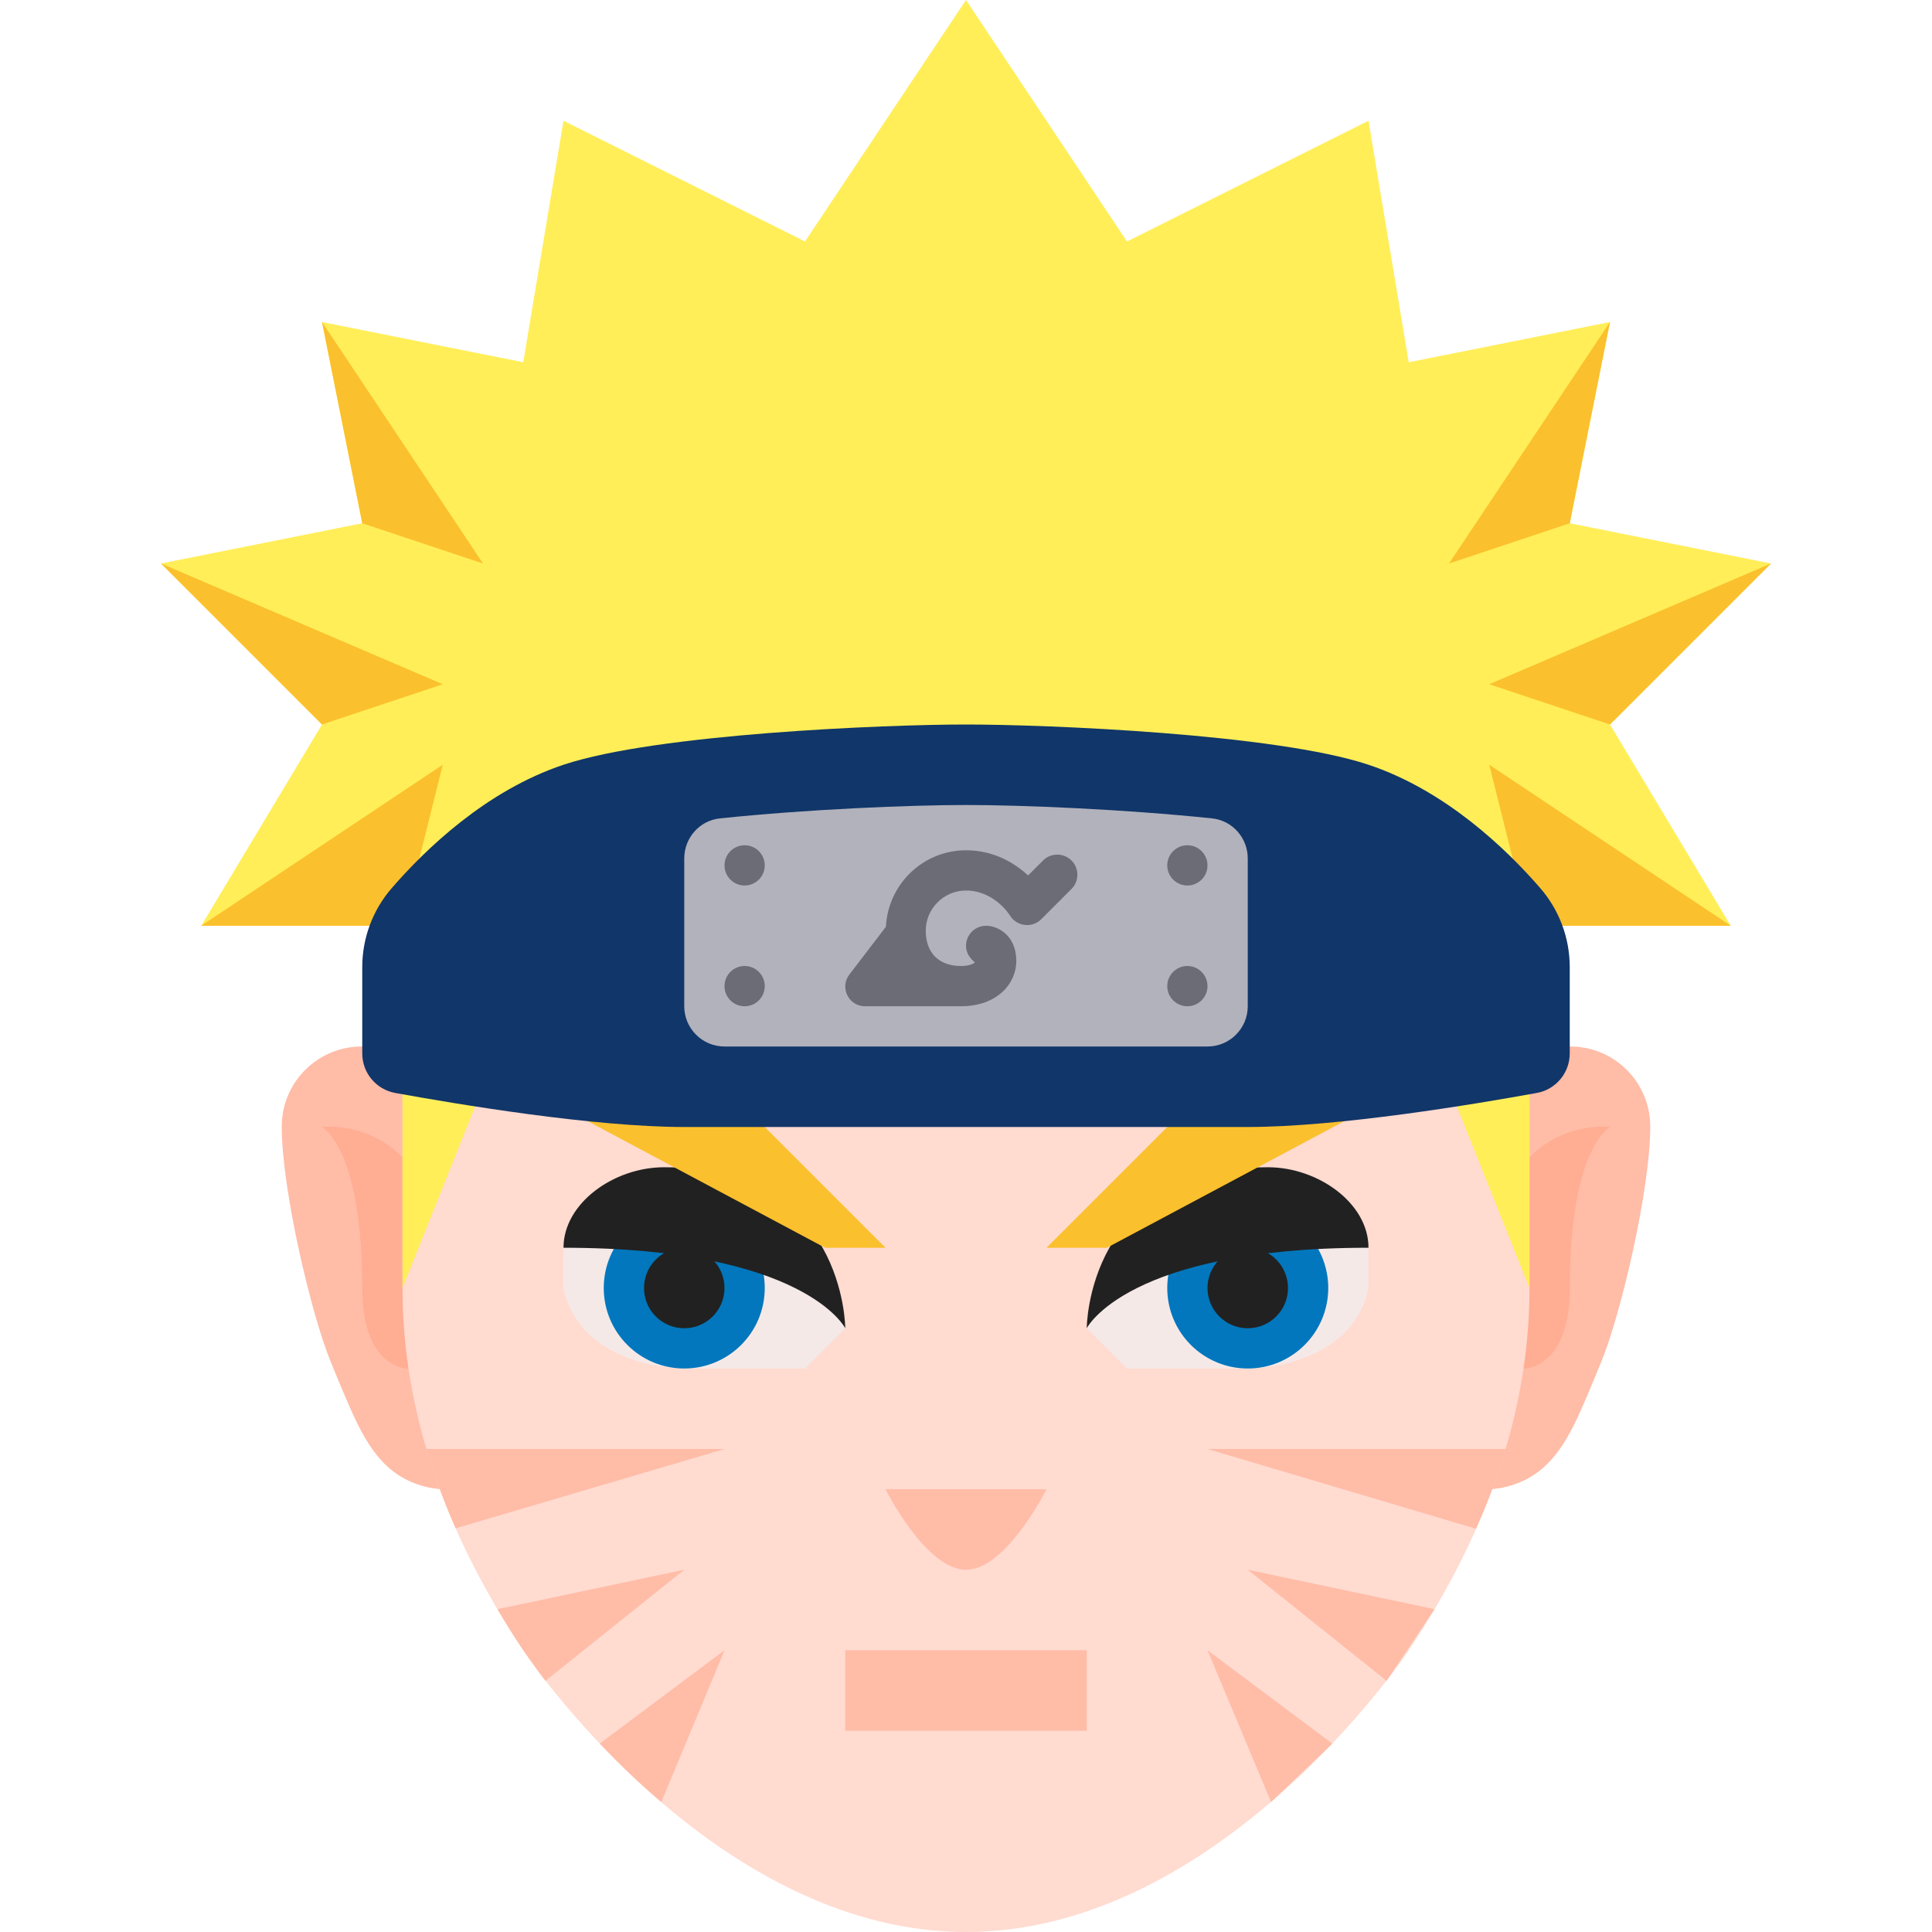
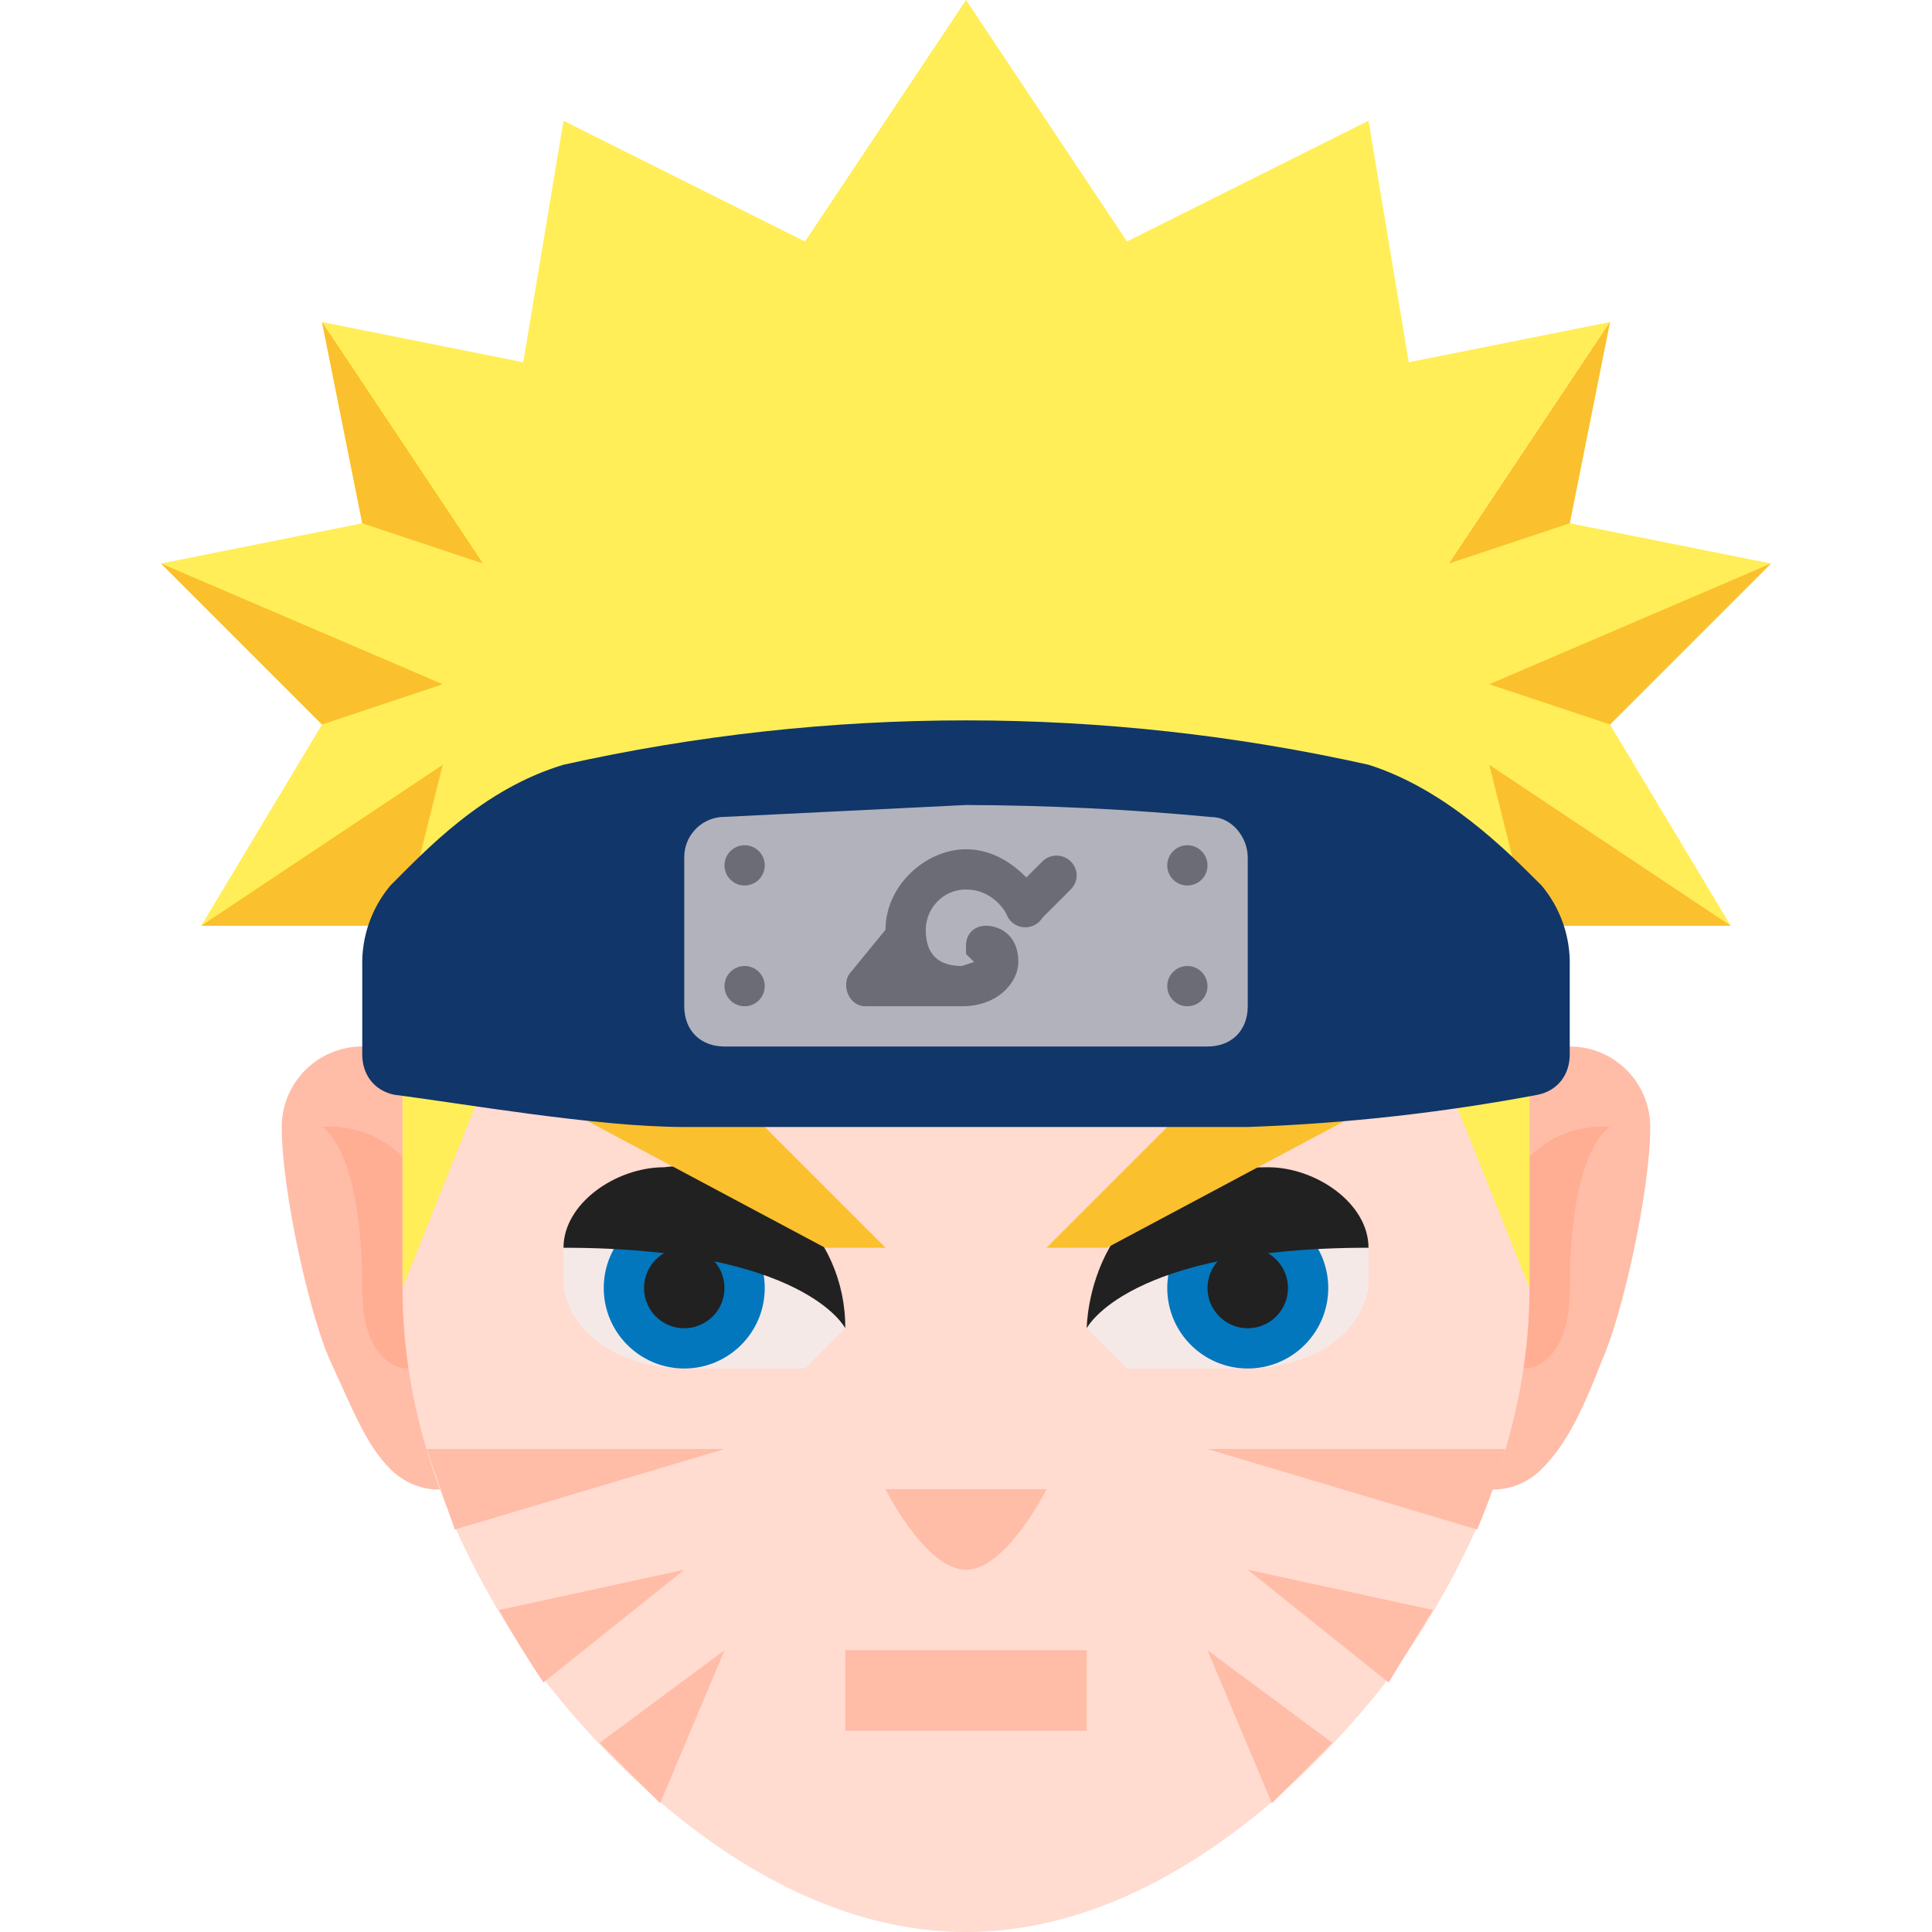
- <svg xmlns="http://www.w3.org/2000/svg" version="1.1" id="Layer_1" x="0px" y="0px" viewBox="0 0 48 48" style="enable-background:new 0 0 48 48;" xml:space="preserve">
-   <g>
-     <polygon style="fill:#FFEE58;" points="44,14 39,13 40,8 35,9 34,3 28,6 24,0 20,6 14,3 13,9 8,8 9,13 4,14 8,18 5,23 43,23 40,18     " />
-     <polygon style="fill:#FBC02D;" points="36,14 40,8 39,13  " />
-     <polygon style="fill:#FBC02D;" points="37,17 44,14 40,18  " />
-     <polygon style="fill:#FBC02D;" points="38,23 37,19 43,23  " />
-     <polygon style="fill:#FBC02D;" points="12,14 8,8 9,13  " />
-     <polygon style="fill:#FBC02D;" points="11,17 4,14 8,18  " />
-     <polygon style="fill:#FBC02D;" points="10,23 11,19 5,23  " />
-   </g>
-   <g>
-     <path style="fill:#FFBCA7;" d="M37,26h2.012C40.11,26,41,26.89,41,27.988l0,0c0,1.59-0.745,4.703-1.211,5.831   c-0.539,1.306-0.848,2.12-1.453,2.651S37,37,37,37V26z" />
-     <path style="fill:#FFAD93;" d="M37,32c0-4.375,3-4,3-4s-1,0.5-1,4c0,2-1.125,2-1.125,2S37,34,37,32z" />
-     <path style="fill:#FFBCA7;" d="M11,26H8.988C7.89,26,7,26.89,7,27.988l0,0c0,1.59,0.745,4.703,1.211,5.831   c0.539,1.306,0.848,2.12,1.453,2.651S11,37,11,37V26z" />
-     <path style="fill:#FFAD93;" d="M10.125,34c0,0-1.125,0-1.125-2c0-3.5-1-4-1-4s3-0.375,3,4C11,34,10.125,34,10.125,34z" />
-     <path style="fill:#FFDBD0;" d="M24,20c-12.732,0-14,6-14,6s0,3,0,6s1,6,3,9c0.543,0.815,5.031,7,11,7s10.457-6.185,11-7   c2-3,3-6,3-9s0-6,0-6S36.732,20,24,20z" />
-   </g>
-   <g>
-     <path style="fill:#F5E9E8;" d="M34,31c0,0-1-1-3-1c-3,0-4,3-4,3l1,1h2.912c1.227,0,2.791-0.529,3.088-2V31z" />
-     <circle style="fill:#0277BD;" cx="31" cy="32" r="2" />
-     <circle style="fill:#212121;" cx="31" cy="32" r="1" />
-     <path style="fill:#212121;" d="M27,33c0,0,1-2,7-2l0,0c0-1.105-1.25-2-2.5-2C27,29,27,33,27,33z" />
-     <polygon style="fill:#FBC02D;" points="35,27 27.5,31 26,31 30,27  " />
-   </g>
-   <g>
-     <path style="fill:#F5E9E8;" d="M14,31c0,0,1-1,3-1c3,0,4,3,4,3l-1,1h-2.912c-1.227,0-2.791-0.529-3.088-2C14,32,14,31,14,31z" />
-     <circle style="fill:#0277BD;" cx="17" cy="32" r="2" />
-     <circle style="fill:#212121;" cx="17" cy="32" r="1" />
-     <path style="fill:#212121;" d="M21,33c0,0-1-2-7-2l0,0c0-1.105,1.25-2,2.5-2C21,29,21,33,21,33z" />
-     <polygon style="fill:#FBC02D;" points="13,27 20.5,31 22,31 18,27  " />
-   </g>
-   <g>
-     <path style="fill:#FFBCA7;" d="M18,36l-6.68,1.97c-0.29-0.66-0.53-1.31-0.73-1.97H18z" />
-     <path style="fill:#FFBCA7;" d="M17,39l-3.45,2.76C13.28,41.4,13.09,41.13,13,41c-0.23-0.34-0.44-0.68-0.64-1.02L17,39z" />
-     <path style="fill:#FFBCA7;" d="M18,41l-1.57,3.77c-0.57-0.48-1.08-0.98-1.53-1.45L18,41z" />
-     <path style="fill:#FFBCA7;" d="M37.41,36c-0.2,0.66-0.44,1.32-0.74,1.98L30,36H37.41z" />
-     <polygon style="fill:#FFBCA7;" points="34.45,41.76 31,39 35.64,39.98  " />
-     <polygon style="fill:#FFBCA7;" points="31.58,44.77 30,41 33.1,43.32  " />
-     <rect x="21" y="41" style="fill:#FFBCA7;" width="6" height="2" />
-     <path style="fill:#FFBCA7;" d="M22,37h4c0,0-1,2-2,2S22,37,22,37z" />
-     <polygon style="fill:#FFEE58;" points="10,27 10,32 12,27  " />
-     <polygon style="fill:#FFEE58;" points="38,27 38,32 36,27  " />
-   </g>
-   <g>
-     <path style="fill:#113669;" d="M34,19c-2.311-0.77-8-1-10-1s-7.689,0.23-10,1c-1.92,0.64-3.431,2.099-4.269,3.067   C9.258,22.613,9,23.308,9,24.031v2.14c0,0.483,0.344,0.897,0.818,0.983C11.361,27.435,14.745,28,17,28c2,0,7,0,7,0s5,0,7,0   c2.255,0,5.639-0.565,7.182-0.846c0.474-0.086,0.818-0.5,0.818-0.983v-2.14c0-0.723-0.258-1.418-0.731-1.964   C37.431,21.099,35.92,19.64,34,19z" />
-     <path style="fill:#B2B2BC;" d="M24,20c-1.398,0-3.938,0.105-6.116,0.333C17.379,20.386,17,20.819,17,21.327V25c0,0.552,0.448,1,1,1   h12c0.552,0,1-0.448,1-1v-3.673c0-0.508-0.379-0.941-0.884-0.994C27.938,20.105,25.398,20,24,20z" />
-     <circle style="fill:#6C6C76;" cx="18.5" cy="24.5" r="0.5" />
-     <circle style="fill:#6C6C76;" cx="18.5" cy="21.5" r="0.5" />
-     <circle style="fill:#6C6C76;" cx="29.5" cy="24.5" r="0.5" />
-     <circle style="fill:#6C6C76;" cx="29.5" cy="21.5" r="0.5" />
-     <path style="fill:#6C6C76;" d="M26.621,21.379c-0.195-0.195-0.512-0.195-0.707,0l-0.371,0.371   c-0.322-0.297-0.837-0.625-1.543-0.625c-1.069,0-1.936,0.844-1.99,1.9l-0.908,1.188C20.855,24.535,21.085,25,21.491,25h2.384   c0.903,0,1.375-0.566,1.375-1.125c0-0.637-0.46-0.875-0.75-0.875c-0.276,0-0.5,0.224-0.5,0.5c0,0.079,0.022,0.151,0.055,0.218   c0.01,0.021,0.025,0.037,0.038,0.056c0.029,0.043,0.061,0.08,0.101,0.112c0.01,0.008,0.015,0.021,0.025,0.028   C24.17,23.954,24.063,24,23.875,24C23.327,24,23,23.673,23,23.125c0-0.551,0.449-1,1-1c0.695,0,1.076,0.594,1.089,0.616   c0.08,0.132,0.215,0.219,0.368,0.238c0.156,0.021,0.306-0.034,0.414-0.143l0.75-0.75C26.816,21.891,26.816,21.574,26.621,21.379z" />
-   </g>
+ <svg xmlns="http://www.w3.org/2000/svg" xml:space="preserve" style="enable-background:new 0 0 48 48" viewBox="0 0 48 48">
+   <path d="m44 14-5-1 1-5-5 1-1-6-6 3-4-6-4 6-6-3-1 6-5-1 1 5-5 1 4 4-3 5h38l-3-5z" style="fill:#ffee58" />
+   <path d="m36 14 4-6-1 5zM37 17l7-3-4 4zM38 23l-1-4 6 4zM12 14 8 8l1 5zM11 17l-7-3 4 4zM10 23l1-4-6 4z" style="fill:#fbc02d" />
+   <path d="M37 26h2a2 2 0 0 1 2 2c0 1.6-.7 4.7-1.2 5.8-.5 1.3-.9 2.1-1.5 2.7S37 37 37 37V26z" style="fill:#ffbca7" />
+   <path d="M37 32c0-4.4 3-4 3-4s-1 .5-1 4c0 2-1.1 2-1.1 2s-.9 0-.9-2z" style="fill:#ffad93" />
+   <path d="M11 26H9a2 2 0 0 0-2 2c0 1.6.7 4.7 1.2 5.8.6 1.3.9 2.1 1.5 2.7s1.3.5 1.3.5V26z" style="fill:#ffbca7" />
+   <path d="M10.1 34S9 34 9 32c0-3.5-1-4-1-4s3-.4 3 4c0 2-.9 2-.9 2z" style="fill:#ffad93" />
+   <path d="M24 20c-12.7 0-14 6-14 6v6c0 3 1 6 3 9 .5.8 5 7 11 7s10.5-6.2 11-7c2-3 3-6 3-9v-6s-1.3-6-14-6z" style="fill:#ffdbd0" />
+   <path d="M34 31s-1-1-3-1c-3 0-4 3-4 3l1 1h3c1.1 0 2.7-.5 3-2v-1z" style="fill:#f5e9e8" />
+   <circle cx="31" cy="32" r="2" style="fill:#0277bd" />
+   <circle cx="31" cy="32" r="1" style="fill:#212121" />
+   <path d="M27 33s1-2 7-2c0-1.1-1.3-2-2.5-2-4.5 0-4.5 4-4.5 4z" style="fill:#212121" />
+   <path d="m35 27-7.5 4H26l4-4z" style="fill:#fbc02d" />
+   <path d="M14 31s1-1 3-1c3 0 4 3 4 3l-1 1h-3c-1.1 0-2.7-.5-3-2v-1z" style="fill:#f5e9e8" />
+   <circle cx="17" cy="32" r="2" style="fill:#0277bd" />
+   <circle cx="17" cy="32" r="1" style="fill:#212121" />
+   <path d="M21 33s-1-2-7-2c0-1.1 1.3-2 2.5-2a4 4 0 0 1 4.5 4z" style="fill:#212121" />
+   <path d="m13 27 7.5 4H22l-4-4z" style="fill:#fbc02d" />
+   <path d="m18 36-6.7 2-.7-2H18zM17 39l-3.5 2.8a25.3 25.3 0 0 1-1.1-1.8l4.6-1zM18 41l-1.6 3.8-1.5-1.5L18 41zM37.4 36a16 16 0 0 1-.7 2L30 36h7.4zM34.5 41.8 31 39l4.6 1zM31.6 44.8 30 41l3.1 2.3zM21 41h6v2h-6zM22 37h4s-1 2-2 2-2-2-2-2z" style="fill:#ffbca7" />
+   <path d="M10 27v5l2-5zM38 27v5l-2-5z" style="fill:#ffee58" />
+   <path d="M34 19a45.9 45.9 0 0 0-20 0c-2 .6-3.4 2.1-4.3 3a3 3 0 0 0-.7 2v2.2c0 .5.3.9.8 1 1.6.2 5 .8 7.2.8h14a48 48 0 0 0 7.2-.8c.5-.1.8-.5.8-1V24a3 3 0 0 0-.7-2c-.9-.9-2.4-2.4-4.3-3z" style="fill:#113669" />
+   <path d="m24 20-6.1.3a1 1 0 0 0-.9 1V25c0 .6.4 1 1 1h12c.6 0 1-.4 1-1v-3.7c0-.5-.4-1-.9-1A67 67 0 0 0 24 20z" style="fill:#b2b2bc" />
+   <circle cx="18.5" cy="24.5" r=".5" style="fill:#6c6c76" />
+   <circle cx="18.5" cy="21.5" r=".5" style="fill:#6c6c76" />
+   <circle cx="29.5" cy="24.5" r=".5" style="fill:#6c6c76" />
+   <circle cx="29.5" cy="21.5" r=".5" style="fill:#6c6c76" />
+   <path d="M26.6 21.4a.5.5 0 0 0-.7 0l-.4.4c-.3-.3-.8-.7-1.5-.7-1 0-2 .9-2 2l-.9 1.1c-.2.3 0 .8.4.8h2.4c.9 0 1.4-.6 1.4-1.1 0-.7-.5-.9-.8-.9-.3 0-.5.2-.5.5v.2l.2.2-.3.1c-.6 0-.9-.3-.9-.9 0-.5.4-1 1-1 .7 0 1 .6 1 .6a.5.5 0 0 0 .9.1l.7-.7c.2-.2.2-.5 0-.7z" style="fill:#6c6c76" />
</svg>
